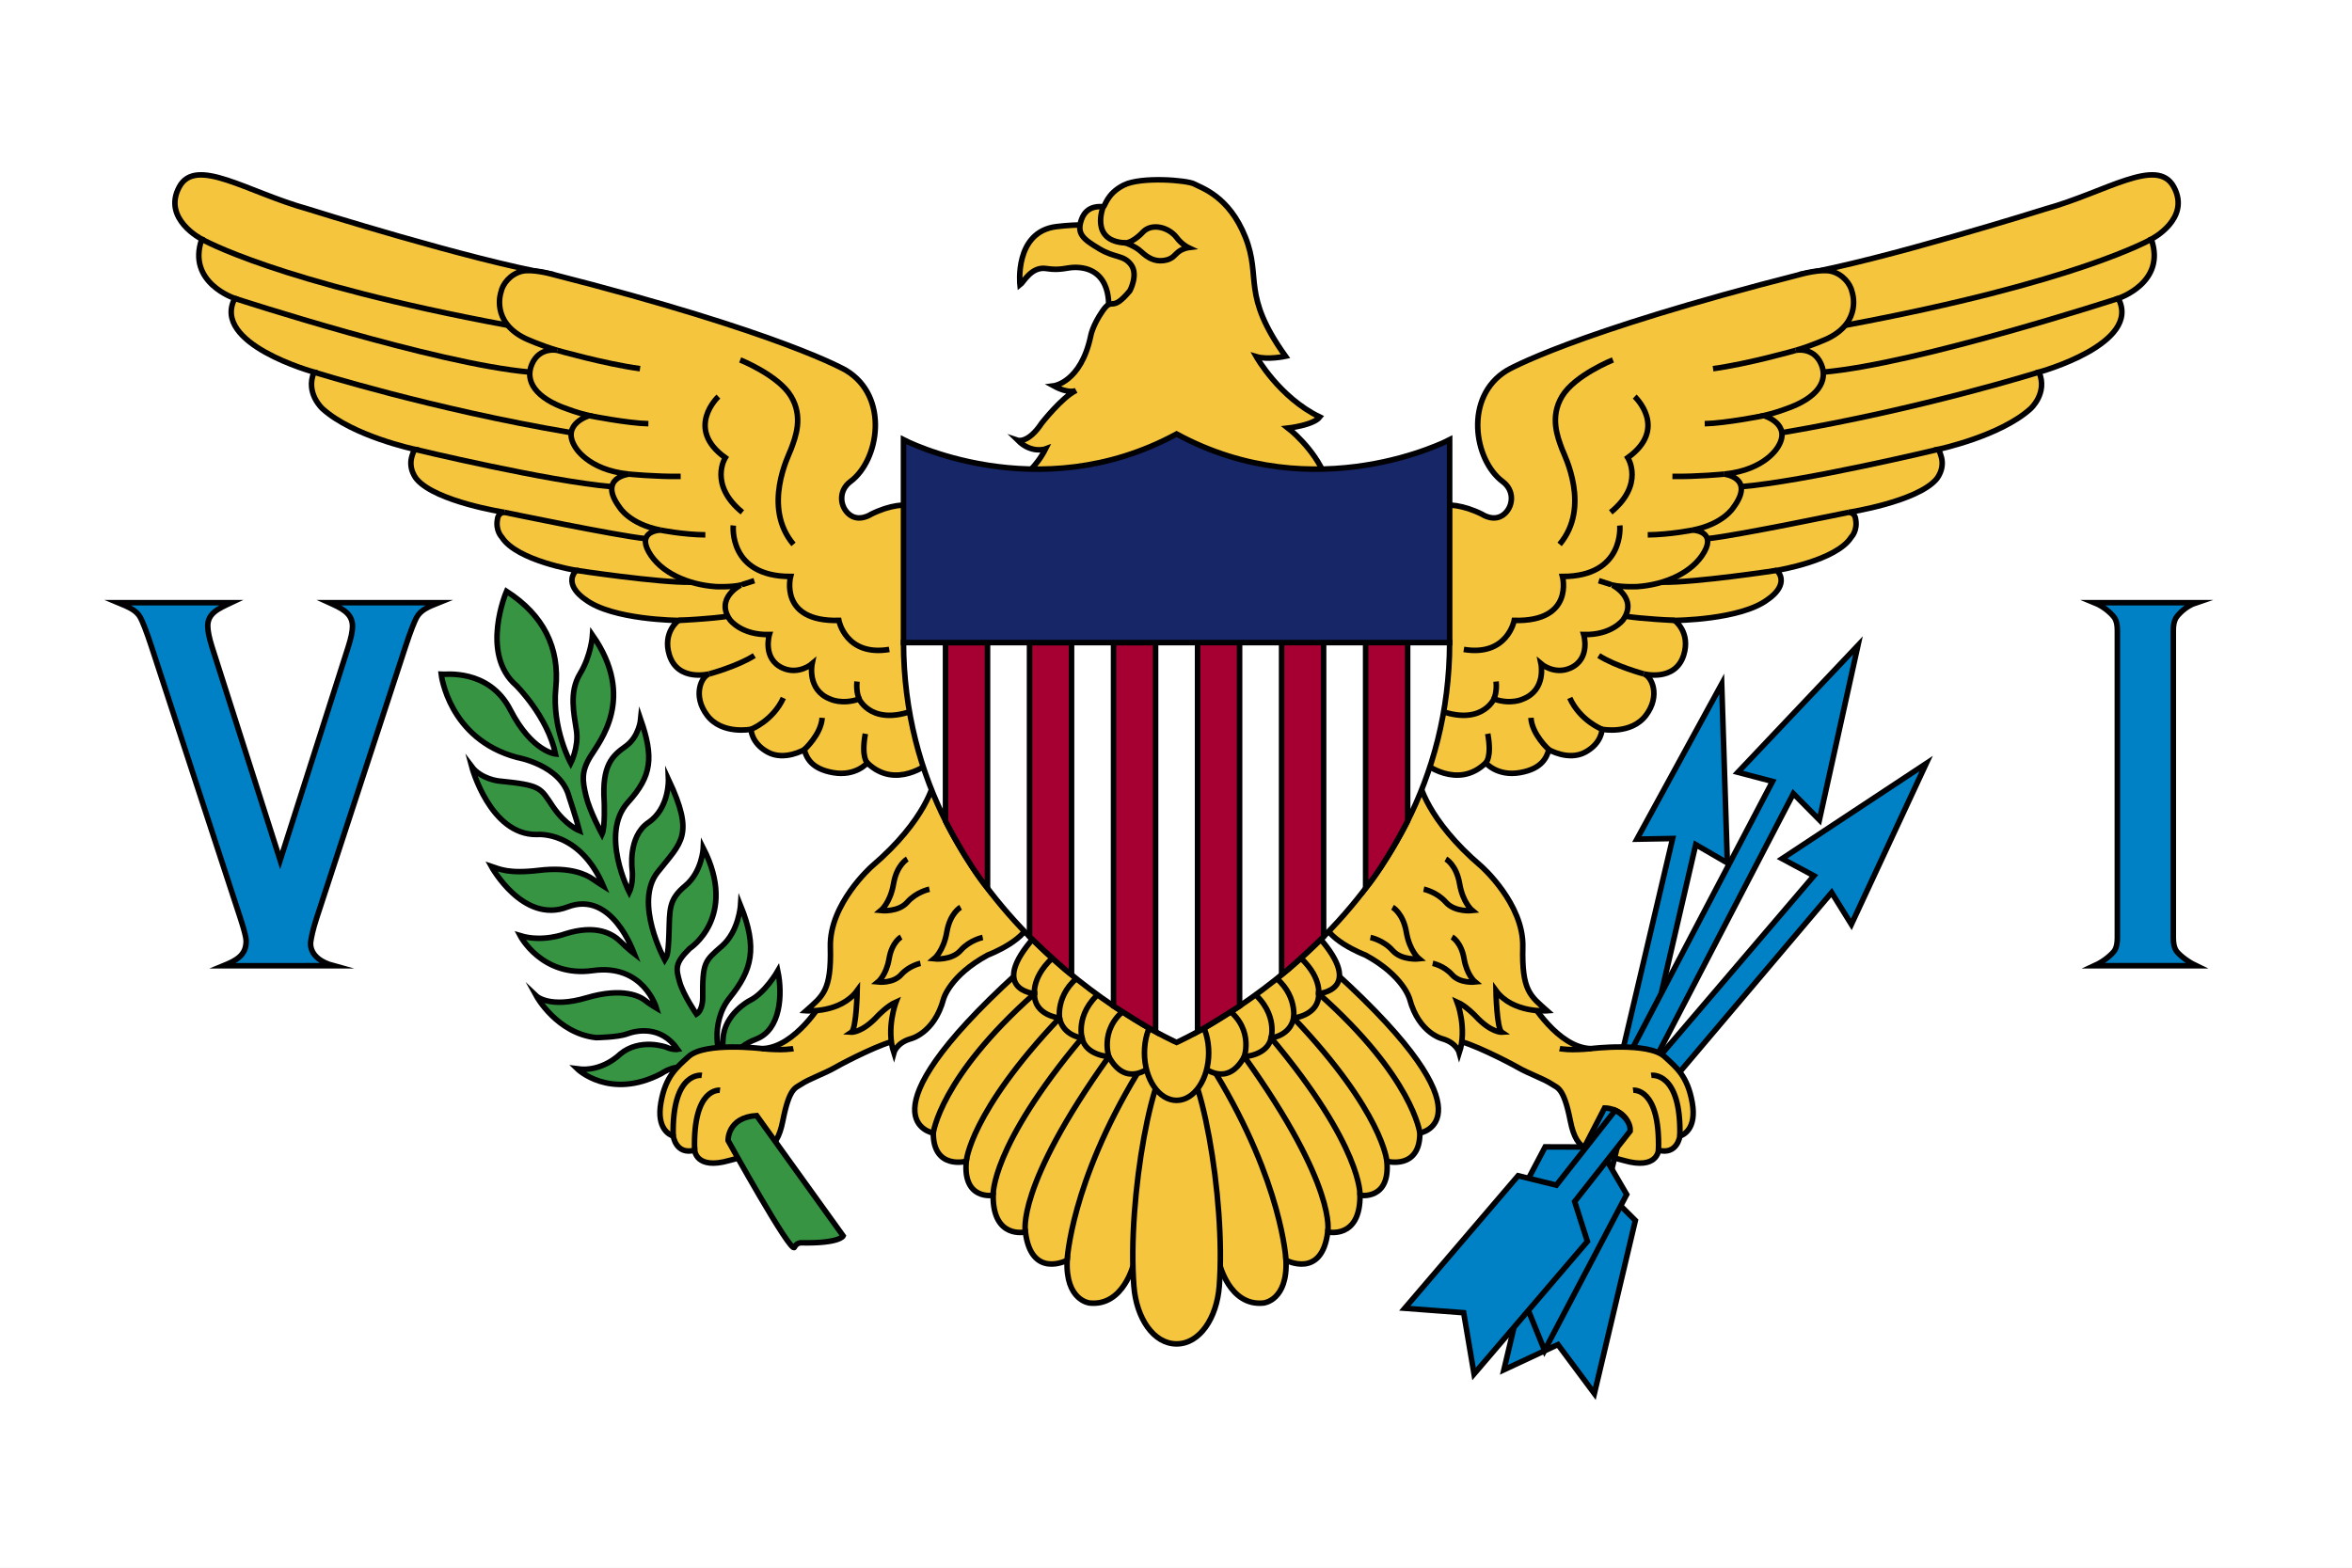
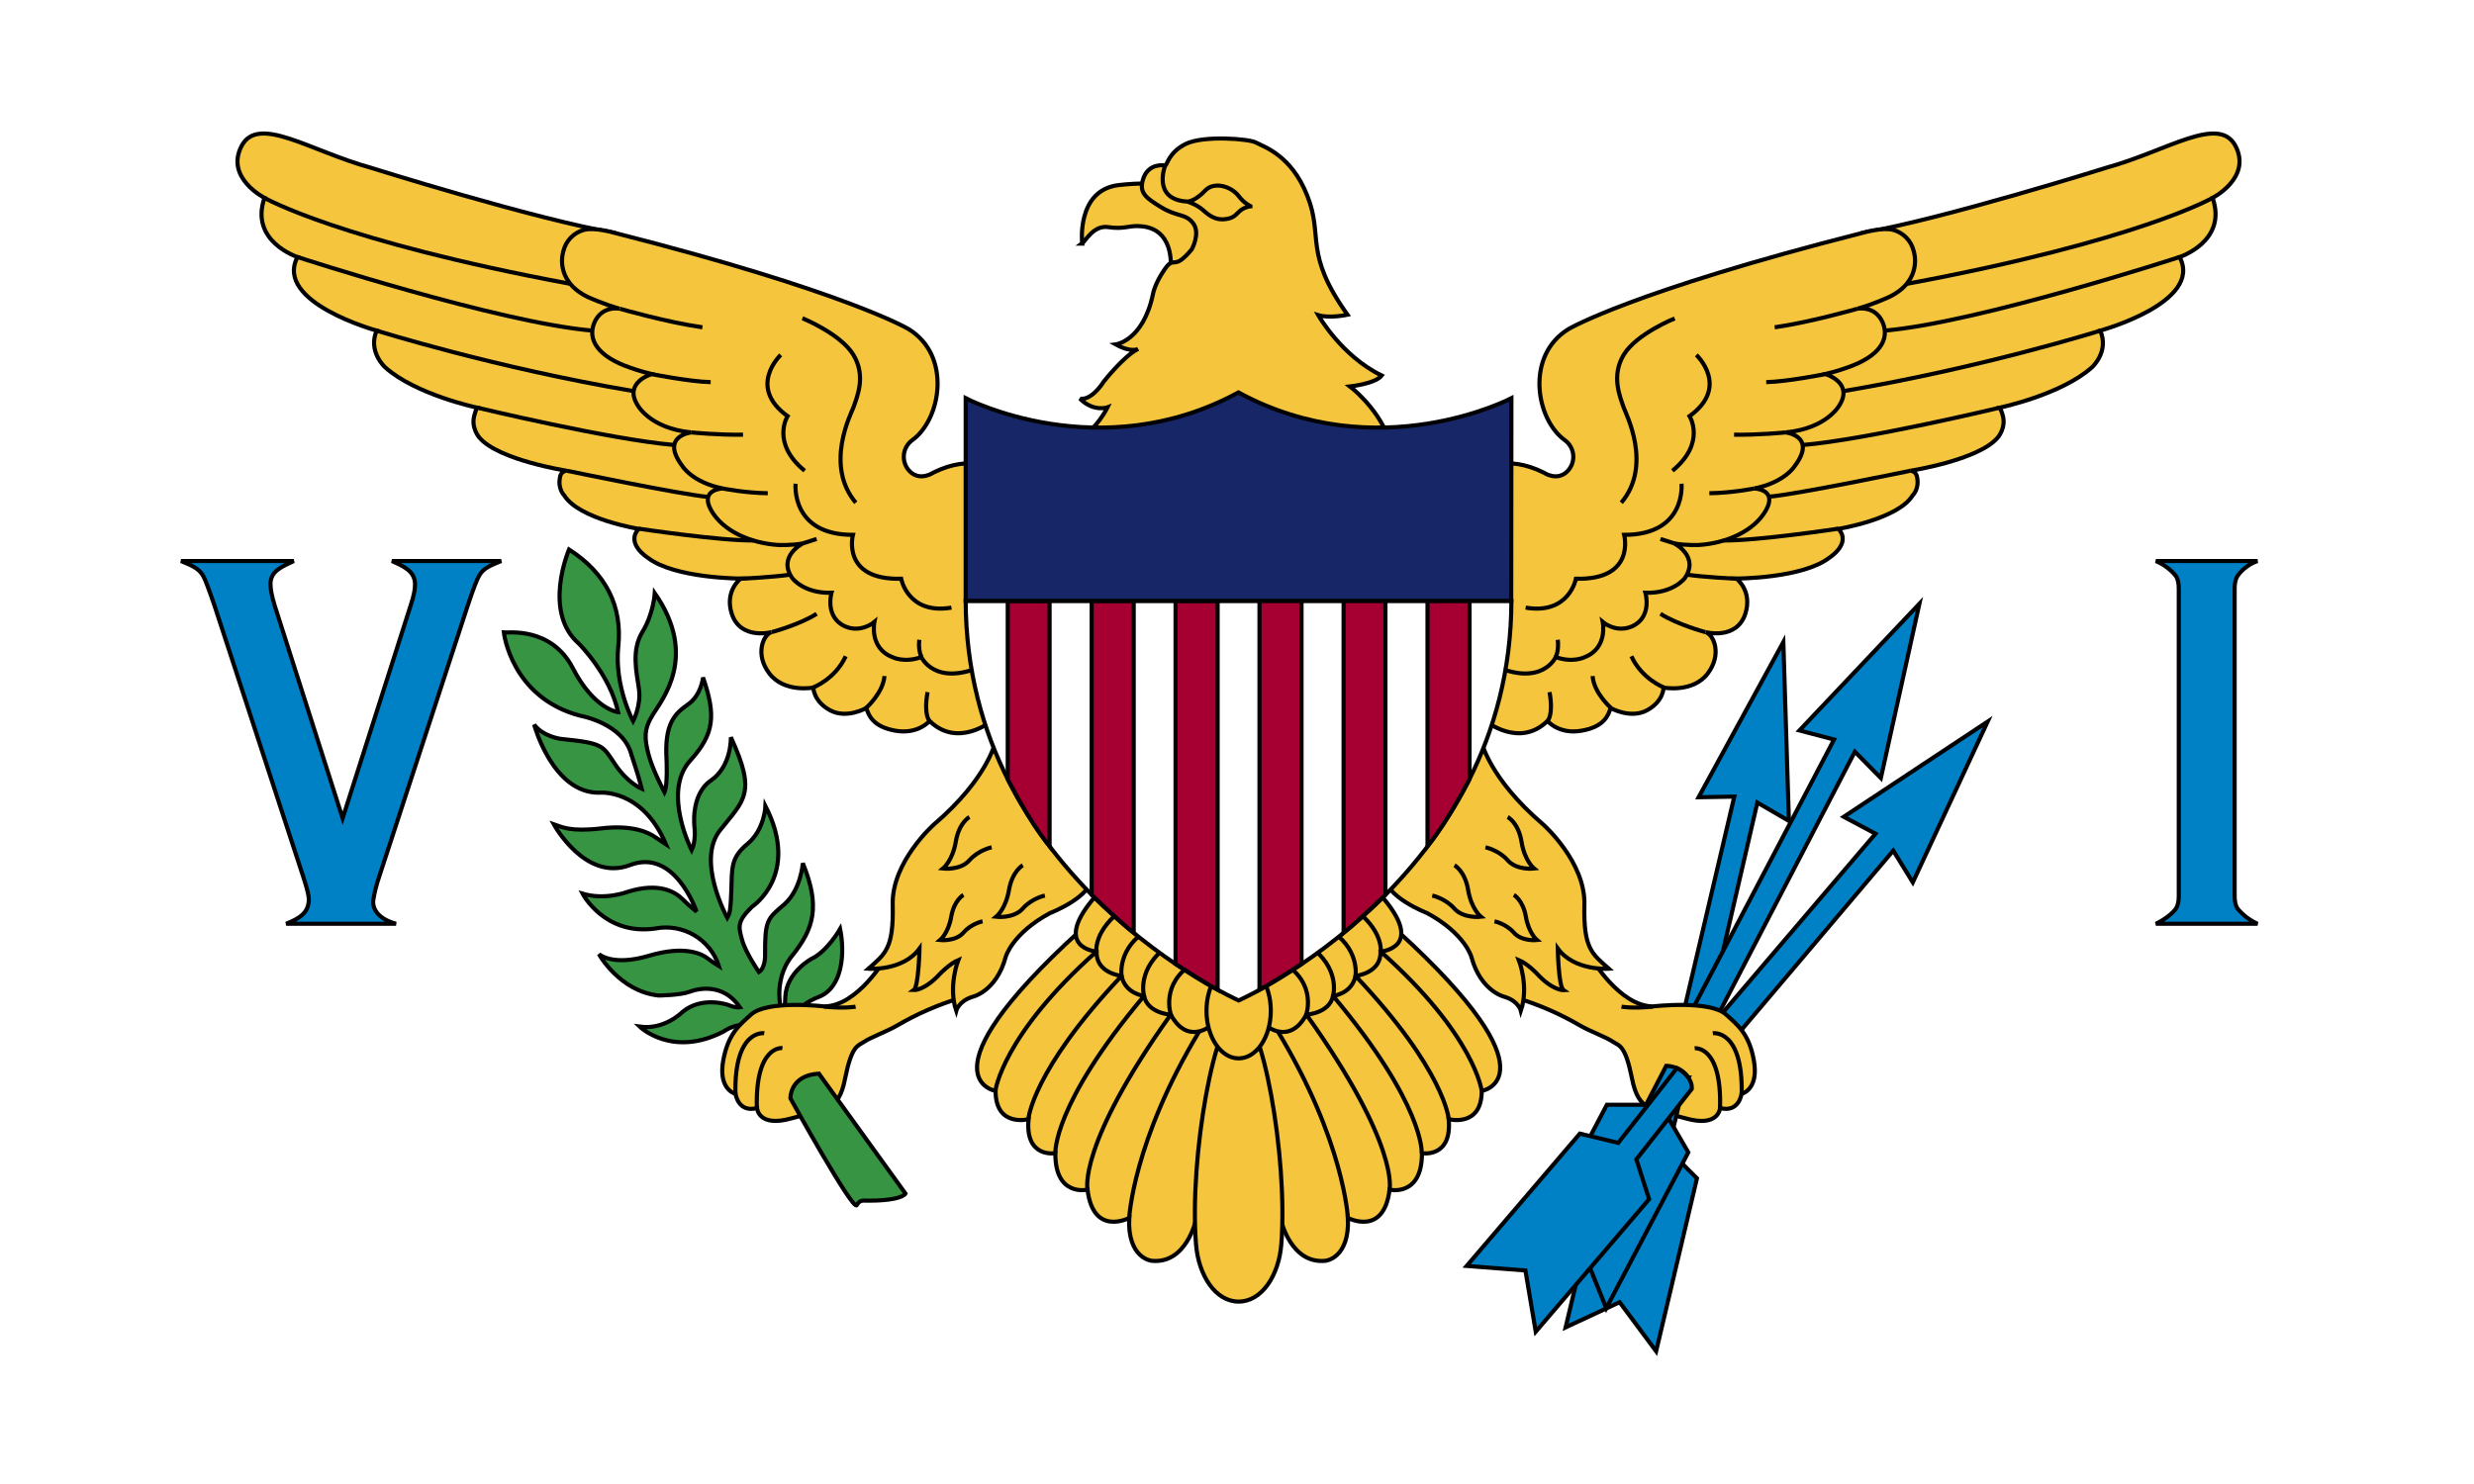
- <svg xmlns="http://www.w3.org/2000/svg" width="1275" height="850" viewBox="1488.189 992.126 1275 850">
-   <path fill="#FFF" d="M1488.189 992.126h1275v850h-1275z" />
-   <path fill="#369443" stroke="#010002" stroke-miterlimit="10" stroke-width="3" d="M1885.935 1567.623s-1.033-6.99 12.242-12.116c13.275-5.126 14.307-24.232 11.652-36.97 0 0-6.932 12.116-15.339 16.155 0 0-13.717 7.146-14.345 20.795 0 0-.109 4.99-1.142 8.873-.565 2.126-6.637-17.087 4.867-31.377 11.872-14.748 15.192-26.717 5.752-50.017 0 0-.885 14.135-10.177 22.213-9.292 8.077-10.474 8.699-10.325 27.96 0 0 .148 6.679-3.392 8.854 0 0-7.227-10.563-9.145-17.553-1.917-6.99-2.802-9.941 5.457-18.019 0 0 26.461-17.1 7.375-54.522 0 0-.59 12.893-9.735 20.504-9.145 7.611-8.407 12.737-8.85 25.941-.443 13.203-1.328 12.271-2.36 14.135 0 0-16.814-30.911-3.835-47.377s20.207-19.883 5.9-50.483c0 0 .635 15.689-10.818 23.456-11.453 7.767-8.798 25.941-8.798 25.941s.737 6.835-1.622 11.805c0 0-16.202-31.601-.737-48.62 13.127-14.446 14.012-24.543 6.932-45.047 0 0-.885 9.476-8.112 14.601-7.227 5.126-12.979 10.252-11.652 29.979 0 0 .59 13.825-1.18 17.708 0 0-6.785-12.582-8.702-20.815-1.917-8.233-2.655-13.048 2.36-21.281 5.015-8.233 24.927-31.844 1.18-65.861 0 0-.737 11.029-6.785 20.97-6.047 9.941-3.245 21.747-1.917 30.756s-3.097 17.708-3.097 17.708-10.325-18.951-8.112-40.697c2.212-21.747-6.637-39.61-26.697-52.503 0 0-14.602 33.863 5.31 51.105 0 0 16.962 16.776 21.239 37.125 0 0-12.832-1.243-24.484-23.921-11.652-22.679-35.841-19.106-37.464-19.261 0 0 3.983 35.105 41.151 45.047 0 0 23.747 4.039 28.172 21.436 0 0 3.982 11.961 5.605 18.329 0 0-7.522-2.951-14.455-13.203-6.932-10.252-6.047-11.495-29.499-13.825 0 0-9.44-1.088-14.455-7.767 0 0 9.882 37.125 35.251 36.814 0 0 23.157-2.485 36.136 27.96 0 0-2.507-1.553-5.9-3.884-3.392-2.33-11.947-6.679-28.909-4.66s-21.682-.777-25.959-2.175c0 0 17.109 31.377 41.299 22.057 24.189-9.32 35.872 24.665 36.136 25.319 0 0-3.245-2.486-7.522-6.68-4.277-4.194-13.157-9.366-29.942-4.039 0 0-12.094 4.66-24.337.932 0 0 11.8 22.834 39.381 18.951 27.581-3.884 34.514 20.349 34.514 20.349s-3.687-2.175-6.195-4.194c-2.507-2.019-11.8-7.301-31.711-1.398-19.912 5.903-27.139-.932-27.139-.932s11.062 20.193 32.301 22.523c0 0 11.8-.155 16.814-2.019 5.015-1.864 18.289-4.815 27.434 8.388 0 0-2.507.466-6.342-1.243 0 0-14.159-5.126-24.927 3.883 0 0-9.587 9.786-23.157 7.922 0 0 17.552 17.087 45.428 2.641 0 0 9.44-6.835 16.372-1.553 6.934 5.285 23.011-5.123 23.011-5.123z" />
-   <path fill="#F4C53D" stroke="#010002" stroke-miterlimit="10" stroke-width="3" d="M2041.1 1146.669s-3.238-28.908 19.863-31.688c24.091-2.9 35.989 2.175 35.989 2.175l10.816 21.229-3.737 14.291-14.946 6.835s2.557-21.954-17.568-22.411c-5.099-.116-8.096 1.906-16.161.626-8.111-1.288-12.449 7.625-14.256 8.943z" />
-   <path fill="#F4C53D" stroke="#010002" stroke-miterlimit="10" stroke-width="3" d="M2203.639 1218.226c-3.442 4.453-17.208 6.006-17.208 6.006s14.159 10.873 20.256 26.407c6.097 15.533-164.113.103-164.113.103s7.375-5.281 12.39-15.223c0 0-7.522 2.796-15.044-4.66 0 0 5.605 1.864 12.979-9.32 0 0 10.915-13.98 18.584-17.708 0 0-3.54 2.175-12.094-2.485 0 0 14.75-1.864 20.059-27.028 0 0 .885-5.592 6.49-13.669 5.605-8.078 4.425 1.553 14.75-10.874 0 0 4.72-8.802.59-14.187s-8.555-3.417-17.208-8.595c-8.653-5.178-12.488-8.078-9.538-16.051 2.95-7.974 10.62-6.731 11.701-6.731 1.082 0 1.672-6.938 11.112-11.702s34.514-2.693 38.25-.621c3.737 2.071 18.879 6.524 27.729 28.892 8.85 22.368-2.36 30.756 21.731 64.515 0 0-9.636 2.071-15.831.207 0 0 12.487 22.161 34.415 32.724z" />
-   <path fill="none" stroke="#010002" stroke-miterlimit="10" stroke-width="3" d="M2098.328 1123.835c-19.617-.932-12.094-19.624-12.094-19.624" />
-   <path fill="#F4C53D" stroke="#010002" stroke-miterlimit="10" stroke-width="3" d="M2132.399 1126.398s-3.466-1.631-6.398-5.514c-4.115-5.449-13.292-8.077-18.233-2.951 0 0-5.015 5.592-9.44 5.903 0 0 5.015 1.553 8.481 4.738 3.466 3.184 7.08 5.514 12.242 4.815 5.162-.699 5.974-3.417 8.407-5.048 2.434-1.633 4.941-1.943 4.941-1.943z" />
-   <path fill="#F4C53D" stroke="#010002" stroke-width="3" d="M2259.981 1405.765s18.29 14.912 33.629 0c0 0 6.195 7.456 18.584 5.281 12.39-2.175 14.455-8.699 15.635-12.427 0 0 10.718 6.253 19.764 1.314 9.047-4.939 9.047-12.394 9.047-12.394s15.733 3.101 23.796-7.562c8.063-10.663 3.147-21.226-1.18-22.469 0 0 17.01 4.456 21.633-10.148 3.933-12.427-4.917-18.847-4.917-18.847s35.841-.172 50.542-11.391c0 0 12.193-7.663 4.917-15.74 0 0 32.252-5.178 40.315-18.019 0 0 3.54-3.521 2.36-9.734 0 0-.197-3.521-3.737-3.728 0 0 36.78-5.681 47.395-17.812 0 0 5.113-5.592 2.557-13.048 0 0-.541-1.968-1.426-3.288 0 0 33.481-7.068 50-21.98 0 0 9.536-8.496 4.62-19.887 0 0 55.951-15.322 42.972-39.968 0 0 26.156-8.492 17.896-32.102 0 0 21.633-10.977 12.193-28.374-9.034-16.65-36.775 2.899-69.624 11.988 0 0-88.884 27.985-132.656 35.432l-124.372 185.167-72.568 27.96-7.375 51.776z" />
-   <path fill="#F4C53D" stroke="#010002" stroke-width="3" d="M2259.097 1269.382s11.657-8.751 32.449 1.553c0 0 7 4.82 12.507-.461 4.601-4.413 5.032-12.549-1.297-17.247-15.487-11.495-21.24-45.979 2.36-60.269 0 0 34.219-20.297 159.696-52.229 0 0 10.513-2.915 16.118-1.517 6.172 1.539 10.423 6.835 11.295 11.366 0 0 5.615 15.956-13.262 25.086 0 0-8.522 3.9-17.306 6.421 0 0 9.648-2.086 13.766 7.456 3.933 9.113-1.77 18.433-19.469 24.439 0 0-4.787 1.863-11.603 3.521 0 0 15.143 4.349 7.866 16.569 0 0-6.49 12.841-29.401 15.119 0 0 17.109 1.864 5.015 18.122 0 0-5.31 8.906-22.026 12.22 0 0 12.685.414 6.293 11.805-6.391 11.391-21.432 17.812-36.232 18.847 0 0-8.016.414-13.621-.829 0 0 14.061 7.042 5.801 18.847 0 0-6.096 8.388-21.337 7.974 0 0 3.956 13.183-7.227 18.174-8.702 3.883-15.929-2.33-15.929-2.33s2.95 14.135-9.735 19.106c0 0-6.342 3.262-15.782 0 0 0-7.227 16.155-32.891 4.815-25.666-11.338-6.048-106.558-6.048-106.558z" />
-   <path fill="none" stroke="#010002" stroke-width="3" d="M2654.383 1121.815s-40.315 23.342-165.869 46.684" />
-   <path fill="#F4C53D" stroke="#010002" stroke-width="3" d="M1934.384 1534.589s-14.946 25.682-33.039 26.096c0 0-31.122-3.788-39.922 4.349-6.136 5.675-12.39 10.356-14.946 24.854s4.916 17.605 6.686 18.226c0 0 1.377 10.356 11.603 7.663 0 0 .59 10.77 18.683 5.592s25.566-3.521 29.106-21.54c3.54-18.019 6.808-17.724 10.03-19.883 4.327-2.9 12.455-5.64 18.486-9.113 5.418-3.12 26.156-13.67 33.235-14.498 7.08-.828 5.506-24.646 5.506-24.646h-18.289l-8.85-13.048-18.289 15.948z" />
-   <path fill="none" stroke="#010002" stroke-width="3" d="M2636.487 1153.918s-109.115 35.594-159.93 39.968m116.958 0s-64.011 20.094-138.971 32.774m84.35 9.093s-72.322 17.372-106.849 20.255" />
-   <path fill="none" stroke="#010002" stroke-miterlimit="10" stroke-width="3" d="M2490.368 1269.9s-61.173 12.758-76.672 14.292" />
-   <path fill="#0081C6" stroke="#010002" stroke-miterlimit="10" stroke-width="3" d="m2421.511 1362.939 3.063 97.066-17.139-9.943-28.534 123.179-11.773-8.458 27.776-118.011-19.368.356z" />
-   <path fill="none" stroke="#010002" stroke-miterlimit="10" stroke-width="3" d="M2451.43 1301.381s-44.642 6.783-62.409 6.42m6.951 20.712s-18.05-.848-26.724-2.288m10.007 31.284s-15.34-4.142-24.386-9.941m1.771 39.972s-11.8-4.556-17.503-16.983m-11.308 28.063s-9.145-8.181-9.735-17.294" />
-   <path fill="#0081C6" stroke="#010002" stroke-miterlimit="10" stroke-width="3" d="m2532.37 1406.102-40.565 87.218-10.701-17.253-85.643 101.197-9.273-10.381 85.318-99.916-17.259-9.262z" />
-   <path fill="none" stroke="#010002" stroke-miterlimit="10" stroke-width="3" d="M2293.61 1405.765s3.424-2.953 1.082-15.792" />
-   <path fill="#0081C6" stroke="#010002" stroke-miterlimit="10" stroke-width="3" d="m2495.369 1342.078-20.896 94.594-14.112-14.276-76.651 147.389-11.812-6.895 77.167-147.088-18.795-4.935z" />
-   <path fill="none" stroke="#010002" stroke-miterlimit="10" stroke-width="3" d="M2298.035 1371.126s1.77-3.676 1.18-9.475" />
-   <path fill="#F4C53D" stroke="#010002" stroke-width="3" d="M1991.986 1405.766s-18.289 14.912-33.629 0c0 0-6.195 7.456-18.584 5.281s-14.455-8.699-15.635-12.427c0 0-10.718 6.253-19.764 1.314-9.047-4.939-9.047-12.395-9.047-12.395s-15.733 3.101-23.796-7.562c-8.063-10.663-3.147-21.226 1.18-22.469 0 0-17.01 4.456-21.633-10.148-3.933-12.427 4.917-18.847 4.917-18.847s-35.841-.172-50.542-11.391c0 0-12.193-7.663-4.916-15.74 0 0-32.252-5.178-40.315-18.019 0 0-3.54-3.521-2.36-9.734 0 0 .197-3.521 3.736-3.728 0 0-36.78-5.681-47.395-17.812 0 0-5.113-5.592-2.557-13.048 0 0 .541-1.968 1.426-3.288 0 0-33.481-7.068-50.001-21.98 0 0-9.536-8.496-4.62-19.887 0 0-55.952-15.322-42.972-39.968 0 0-26.156-8.492-17.896-32.102 0 0-21.633-10.977-12.193-28.374 9.034-16.65 36.776 2.899 69.624 11.988 0 0 88.884 27.985 132.656 35.432l124.372 185.167 72.568 27.96 7.376 51.777z" />
-   <path fill="none" stroke="#010002" stroke-miterlimit="10" stroke-width="3" d="M2362.54 1187.263s-20.649 8.285-27.532 19.676c-6.883 11.391-2.35 22.462 0 28.814 1.181 3.192 15.733 31.248-1.377 51.545" />
-   <path fill="#F4C53D" stroke="#010002" stroke-width="3" d="M1992.871 1269.383s-11.657-8.751-32.449 1.553c0 0-7 4.82-12.506-.461-4.601-4.413-5.033-12.549 1.297-17.247 15.487-11.495 21.239-45.979-2.36-60.269 0 0-34.219-20.297-159.696-52.229 0 0-10.513-2.915-16.118-1.517-6.172 1.539-10.423 6.835-11.295 11.366 0 0-5.615 15.956 13.262 25.086 0 0 8.522 3.9 17.306 6.421 0 0-9.648-2.086-13.766 7.456-3.933 9.113 1.77 18.433 19.469 24.439 0 0 4.787 1.863 11.603 3.521 0 0-15.143 4.349-7.866 16.569 0 0 6.49 12.841 29.401 15.119 0 0-17.109 1.864-5.015 18.122 0 0 5.31 8.906 22.026 12.22 0 0-12.685.414-6.293 11.805 6.391 11.391 21.432 17.812 36.233 18.847 0 0 8.016.414 13.621-.828 0 0-14.061 7.042-5.801 18.847 0 0 6.096 8.388 21.338 7.974 0 0-3.956 13.184 7.227 18.174 8.702 3.883 15.929-2.33 15.929-2.33s-2.95 14.135 9.735 19.106c0 0 6.342 3.262 15.782 0 0 0 7.227 16.155 32.891 4.815 25.662-11.34 6.045-106.559 6.045-106.559z" />
-   <path fill="none" stroke="#010002" stroke-miterlimit="10" stroke-width="3" d="M2362.245 1309.355s-.098-.104-7.375-2.382m50.935-27.442s-12.308 2.478-24.386 2.589m41.397-32.931s-14.455 1.45-28.024 1.243m49.558-32.931s-20.846 4.142-32.056 4.349m49.362-39.765s-25.709 7.338-44.839 9.941m-42.478 15.119s18.486 17.19-3.737 33.138c0 0 9.243 14.498-9.243 29.617" />
-   <path fill="#F4C53D" stroke="#010002" stroke-width="3" d="M1994.394 1416.2s-3.766 20.218-33.627 45.666c0 0-23.04 20.324-22.45 43.727.601 23.832-4.13 26.51-13.176 34.588 0 0 18.683 1.45 27.729-10.977 0 0-.393 20.711-3.147 22.575 0 0 5.859.374 14.356-8.906 0 0 5.113-5.385 9.833-7.456 0 0-5.506 14.291-1.18 27.546 0 0 1.377-5.178 8.653-7.456 0 0 13.176-2.693 18.29-21.747 0 0 3.343-12.634 23.992-23.818 0 0 23.402-8.827 22.813-20.361s-52.086-73.381-52.086-73.381z" />
-   <path fill="none" stroke="#010002" stroke-miterlimit="10" stroke-width="3" d="M2366.276 1277.046s2.753 27.646-31.072 27.648c0 0 6.49 24.647-26.156 23.819 0 0-3.737 19.675-27.336 15.74" />
-   <path fill="#F4C53D" stroke="#010002" stroke-width="3" d="M2317.618 1534.589s14.946 25.682 33.039 26.096c0 0 31.122-3.788 39.922 4.349 6.136 5.675 12.39 10.356 14.946 24.854 2.557 14.498-4.917 17.604-6.687 18.226 0 0-1.377 10.356-11.603 7.663 0 0-.59 10.77-18.683 5.592s-25.566-3.521-29.106-21.54c-3.54-18.019-6.808-17.724-10.03-19.883-4.327-2.9-12.455-5.64-18.486-9.113-5.418-3.12-26.156-13.669-33.235-14.498-7.08-.828-5.507-24.646-5.507-24.646h18.289l8.85-13.048 18.291 15.948z" />
-   <path fill="#F4C53D" stroke="#010002" stroke-width="3" d="M2257.608 1416.2s3.766 20.218 33.627 45.666c0 0 23.04 20.324 22.45 43.727-.601 23.832 4.13 26.51 13.176 34.588 0 0-18.683 1.45-27.729-10.977 0 0 .393 20.711 3.147 22.575 0 0-5.86.374-14.356-8.906 0 0-5.113-5.385-9.833-7.456 0 0 5.506 14.291 1.18 27.546 0 0-1.377-5.178-8.653-7.456 0 0-13.176-2.692-18.29-21.747 0 0-3.343-12.634-23.992-23.818 0 0-23.403-8.827-22.813-20.361.59-11.534 52.086-73.381 52.086-73.381z" />
-   <path fill="none" stroke="#010002" stroke-width="3" d="M2333.695 1560.685s5.352 1.191 16.962 0" />
-   <path fill="none" stroke="#010002" stroke-miterlimit="10" stroke-width="3" d="M2383.303 1575.183s16.323-2.485 15.536 32.931m-25.369-24.854s14.75-1.864 13.766 32.517" />
-   <path fill="none" stroke="#010002" stroke-width="3" d="M2231.088 1500.416s7.08 1.45 11.997 7.042c4.916 5.592 14.356 4.556 14.356 4.556s-5.113-4.142-6.883-14.498-7.473-13.462-7.473-13.462m16.889-9.807s7.08 1.45 11.996 7.042 14.356 4.556 14.356 4.556-5.113-4.142-6.883-14.498-7.473-13.462-7.473-13.462m-7.128 56.562s6.182 1.266 10.474 6.149c4.293 4.882 12.535 3.978 12.535 3.978s-4.465-3.617-6.01-12.658c-1.545-9.042-6.525-11.754-6.525-11.754" />
-   <path fill="#F4C53D" stroke="#010002" stroke-miterlimit="10" stroke-width="3" d="M2149.136 1676.875s5.361 23.657 23.993 21.747c0 0 13.176-1.243 12.193-23.197 0 0 19.469 10.356 22.616-15.326 0 0 17.699 4.142 17.503-19.883 0 0 16.52 2.9 14.553-18.433 0 0 17.896 4.763 17.896-15.326 0 0 41.888-6.947-45.428-86.573l-77.877 46.393 14.551 110.598z" />
-   <path fill="#F4C53D" stroke="#010002" stroke-width="3" d="M2140.483 1570.709s12.979 11.516 22.222-5.675c0 0 12.586-.621 14.553-10.148 0 0 10.227-1.036 12.193-10.77 0 0 13.963-1.45 13.57-13.255 0 0 25.385-1.96.008-30.7-25.377-28.741-68.446 47.684-68.446 47.684l5.9 22.864z" />
-   <path fill="none" stroke="#010002" stroke-miterlimit="10" stroke-width="3" d="M2185.322 1675.425s-1.967-41.63-38.047-101.278m60.663 85.952s5.605-24.025-45.232-95.064c0 0 5.9-16.983-12.193-27.857m74.927 103.038s1.573-25.993-48.181-85.33c0 0 4.395-15.326-13.634-27.546m76.368 94.443s-1.868-26.303-50.542-77.667c0 0 2.435-15.74-15.007-25.475m83.445 87.816s-3.54-30.031-54.868-75.596c0 0 1.77-11.805-15.34-23.818" />
-   <path fill="#F4C53D" stroke="#010002" stroke-miterlimit="10" stroke-width="3" d="M2102.865 1676.875s-5.361 23.657-23.992 21.747c0 0-13.176-1.243-12.193-23.197 0 0-19.469 10.356-22.616-15.326 0 0-17.699 4.142-17.503-19.883 0 0-16.52 2.9-14.553-18.433 0 0-17.896 4.764-17.896-15.326 0 0-41.888-6.947 45.428-86.573l77.877 46.393-14.552 110.598z" />
-   <path fill="#F4C53D" stroke="#010002" stroke-width="3" d="M2111.519 1570.709s-12.979 11.516-22.223-5.674c0 0-12.586-.621-14.552-10.148 0 0-10.227-1.036-12.193-10.77 0 0-13.963-1.45-13.57-13.255 0 0-25.385-1.96-.008-30.7 25.377-28.741 68.446 47.683 68.446 47.683l-5.9 22.864z" />
-   <path fill="none" stroke="#010002" stroke-miterlimit="10" stroke-width="3" d="M2066.68 1675.425s1.966-41.63 38.047-101.278m-60.663 85.952s-5.605-24.025 45.232-95.064c0 0-5.9-16.983 12.193-27.856" />
-   <path fill="#F4C53D" stroke="#010002" stroke-width="3" d="M2126.001 1563.585c12.582 0 26.839 78.599 23.139 125.953-1.344 17.198-10.557 31.245-23.139 31.245s-21.795-14.047-23.139-31.245c-3.7-47.354 10.557-125.953 23.139-125.953" />
-   <path fill="none" stroke="#010002" stroke-miterlimit="10" stroke-width="3" d="M2026.561 1640.216s-1.573-25.993 48.182-85.33c0 0-4.395-15.326 13.634-27.546m-76.369 94.443s1.868-26.303 50.542-77.667c0 0-2.435-15.74 15.007-25.475" />
-   <ellipse cx="2126.001" cy="1562.963" fill="#F4C53D" stroke="#010002" stroke-width="3" rx="17.41" ry="25.785" />
-   <path fill="none" stroke="#010002" stroke-miterlimit="10" stroke-width="3" d="M1994.112 1606.457s3.54-30.031 54.868-75.596c0 0-1.77-11.805 15.34-23.818" />
-   <path fill="#FFF" stroke="#010002" stroke-width="3" d="M2126.001 1557.331s147.66-65.433 148.029-216.805h-296.058c.369 151.372 148.029 216.805 148.029 216.805z" />
-   <path fill="none" stroke="#010002" stroke-miterlimit="10" stroke-width="3" d="M2046.293 1340.525h22.774m-68.321 0h22.774m68.321 0h22.773" />
-   <path fill="#A60032" stroke="#010002" stroke-width="3" d="M2000.746 1340.525v96.719s11.31 22.432 22.774 36.5v-133.219h-22.774zm45.547 0v159.435s14.242 13.965 22.774 20.697v-180.132h-22.774zm45.548 0v197.076s16.248 10.494 22.774 13.937v-211.013h-22.774z" />
-   <path fill="none" stroke="#010002" stroke-width="3" d="M2000.746 1340.525h22.774m22.773 0h22.774m22.774 0h22.773" />
-   <path fill="#A60032" stroke="#010002" stroke-width="3" d="M2251.256 1340.525v96.719s-11.31 22.432-22.773 36.5v-133.219h22.773zm-45.548 0v159.435s-14.242 13.965-22.774 20.697v-180.132h22.774zm-45.547 0v197.076s-16.248 10.494-22.774 13.937v-211.013h22.774z" />
-   <path fill="#0081C6" stroke="#010002" stroke-miterlimit="10" stroke-width="3" d="m2364.725 1614.728-5.742 23.475 15.719 15.659-22.216 93.839-19.76-26.542-29.279 13.665 22.216-93.839 20.597-5.743 5.348-23.433s6.23-2.44 13.117 2.919z" />
-   <path fill="#0081C6" stroke="#010002" stroke-miterlimit="10" stroke-width="3" d="m2369.988 1599.248-11.315 21.11 11.335 19.41-44.521 84.586-12.564-31.023-31.64 5.219 44.521-84.586 21.306.067 10.924-21.177c.001 0 7.948-.017 11.954 6.394z" />
-   <path fill="#0081C6" stroke="#010002" stroke-miterlimit="10" stroke-width="3" d="m2371.898 1605.387-30.096 38.235 6.898 21.598-61.447 71.871-5.615-33.205-31.943-2.411 61.447-71.871 20.746 5.113 31.924-40.59c-.001.001 8.561 4.253 8.086 11.26z" />
-   <path fill="none" stroke="#010002" stroke-width="3" d="M1597.585 1121.816s40.315 23.342 165.869 46.684m-147.973-14.582s109.115 35.594 159.93 39.968m-116.958 0s64.011 20.094 138.971 32.774m-84.351 9.093s72.322 17.371 106.849 20.255" />
-   <path fill="none" stroke="#010002" stroke-miterlimit="10" stroke-width="3" d="M1761.599 1269.901s61.173 12.758 76.672 14.292m-37.733 17.189s44.642 6.783 62.409 6.42m-6.951 20.711s18.05-.848 26.724-2.288m-10.008 31.284s15.34-4.142 24.386-9.941m-1.77 39.972s11.8-4.556 17.503-16.983m11.308 28.064s9.145-8.181 9.735-17.294m24.484 24.439s-3.424-2.953-1.082-15.792m-3.343-18.848s-1.77-3.676-1.18-9.475m-63.325-174.388s20.649 8.284 27.532 19.675c6.883 11.391 2.35 22.462 0 28.814-1.181 3.192-15.733 31.248 1.377 51.545m-28.614 22.058s.098-.104 7.375-2.382m-50.935-27.442s12.308 2.478 24.386 2.589m-41.397-32.931s14.455 1.45 28.024 1.243" />
-   <path fill="#369443" stroke="#010002" stroke-miterlimit="10" stroke-width="3" d="M1882.877 1610.513s-.442-12.581 15.486-13.513l46.901 65.237s-1.77 4.194-23.008 3.728c0 0-2.249-.015-3.429 2.47-1.812 3.815-35.95-57.922-35.95-57.922z" />
-   <path fill="none" stroke="#010002" stroke-miterlimit="10" stroke-width="3" d="M1807.618 1217.501s20.846 4.142 32.056 4.349m-49.362-39.765s25.709 7.338 44.839 9.941m42.478 15.12s-18.486 17.19 3.736 33.138c0 0-9.243 14.498 9.243 29.617m-4.916 7.146s-2.753 27.646 31.072 27.648c0 0-6.49 24.647 26.156 23.819 0 0 3.736 19.676 27.336 15.74" />
-   <path fill="none" stroke="#010002" stroke-width="3" d="M1918.258 1560.685s-5.352 1.191-16.962 0" />
-   <path fill="none" stroke="#010002" stroke-miterlimit="10" stroke-width="3" d="M1868.651 1575.183s-16.323-2.485-15.536 32.931m25.369-24.854s-14.75-1.864-13.766 32.516" />
-   <path fill="none" stroke="#010002" stroke-width="3" d="M2020.914 1500.415s-7.08 1.45-11.996 7.042-14.356 4.556-14.356 4.556 5.113-4.142 6.883-14.498 7.473-13.462 7.473-13.462m-16.89-9.806s-7.08 1.45-11.996 7.042-14.356 4.556-14.356 4.556 5.113-4.142 6.883-14.498 7.473-13.462 7.473-13.462m7.128 56.561s-6.182 1.266-10.474 6.148c-4.293 4.883-12.535 3.978-12.535 3.978s4.465-3.617 6.01-12.659c1.545-9.042 6.525-11.754 6.525-11.754" />
-   <path fill="#162667" stroke="#010002" stroke-miterlimit="10" stroke-width="3" d="M2274.03 1230.549s-72.456 37.901-148.029-3.107c-75.573 41.008-148.029 3.107-148.029 3.107v109.976h296.058v-109.976z" />
-   <path fill="#0081C6" stroke="#010002" stroke-miterlimit="10" stroke-width="3" d="M1609.306 1515.748c7.175-2.929 12.342-5.756 12.32-13.412-.005-1.825-1.019-5.863-3.055-12.114l-48.177-147.24c-2.853-8.747-5.01-13.947-6.01-15.863-2.166-4.147-6.417-5.835-12.143-8.22h61.232c-6.652 3.143-12.716 5.639-12.659 12.691.022 2.693.779 6.49 2.341 11.393l36.907 115.541 36.871-115.541c1.562-4.903 2.369-8.7 2.343-11.393-.071-7.248-6.386-9.86-12.591-12.691h59.343c-5.426 2.174-9.848 3.878-12.12 8.22-1.002 1.916-3.157 7.116-6.009 15.863l-48.177 147.24c-2.038 6.25-2.775 10.357-3.056 12.258 0 0-2.217 9.312 12.32 13.267l-59.68.001zm1026.68-15.143v-166.709c0-2.884-.476-5.095-1.425-6.634-.951-1.537-5.09-5.969-10.995-8.364h55.175c-5.906 1.955-10.046 6.706-10.995 8.292-.951 1.586-1.425 3.821-1.425 6.706v166.709c0 2.981.491 5.264 1.476 6.85.983 1.586 5.039 5.458 10.944 8.292h-55.175c5.906-2.687 10.044-6.825 10.995-8.364.949-1.536 1.425-3.797 1.425-6.778z" />
+ <svg xmlns="http://www.w3.org/2000/svg" width="1200" height="720">
+   <path fill="#fff" d="M0 0h1200v720H0z" />
+   <path fill="#369443" stroke="#010002" stroke-width="2" d="M386.1 494.6s-1-6.3 11-10.9c11.8-4.6 12.7-21.6 10.4-33 0 0-6.2 10.8-13.7 14.4 0 0-12.3 6.4-12.9 18.6 0 0 0 4.5-1 8-.5 1.8-6-15.4 4.4-28.1 10.6-13.2 13.6-24 5.1-44.8 0 0-.8 12.7-9 20-8.4 7.1-9.4 7.7-9.3 25 0 0 .1 5.9-3 7.8 0 0-6.5-9.4-8.2-15.7s-2.5-8.8 4.9-16c0 0 23.6-15.4 6.5-48.8 0 0-.5 11.5-8.7 18.3s-7.5 11.4-7.9 23.2-1.2 11-2 12.6c0 0-15.1-27.6-3.5-42.3s18-17.8 5.3-45.2c0 0 .5 14-9.7 21s-7.9 23.2-7.9 23.2.7 6.1-1.4 10.6c0 0-14.5-28.3-.7-43.5 11.8-13 12.5-22 6.2-40.3 0 0-.8 8.5-7.2 13s-11.6 9.2-10.5 26.9c0 0 .6 12.3-1 15.8 0 0-6-11.3-7.8-18.6s-2.4-11.7 2.1-19 22.3-28.5 1-59c0 0-.6 10-6 18.8s-2.9 19.4-1.7 27.5-2.8 15.8-2.8 15.8-9.2-16.9-7.2-36.3c2-19.5-6-35.5-23.9-47 0 0-13 30.3 4.8 45.7 0 0 15.1 15 19 33.2 0 0-11.5-1.1-22-21.4s-32-17-33.4-17.2c0 0 3.5 31.4 36.8 40.3 0 0 21.2 3.6 25.1 19.1 0 0 3.6 10.7 5 16.4 0 0-6.7-2.6-12.9-11.8s-5.4-10.3-26.3-12.4c0 0-8.5-1-13-6.9 0 0 8.9 33.2 31.5 33 0 0 20.8-2.3 32.4 25l-5.3-3.5c-3-2.1-10.7-6-25.9-4.2s-19.4-.7-23.2-2c0 0 15.3 28.1 37 19.8s32 22 32.3 22.6c0 0-3-2.2-6.8-6s-11.7-8.3-26.7-3.6c0 0-10.8 4.2-21.8.9 0 0 10.6 20.4 35.2 16.9a27 27 0 0 1 30.9 18.2s-3.3-2-5.6-3.8-10.5-6.5-28.3-1.2-24.3-.8-24.3-.8 9.9 18 28.9 20.1c0 0 10.5-.1 15-1.8s16.4-4.3 24.5 7.5c0 0-2.2.4-5.6-1.1 0 0-12.7-4.6-22.3 3.4 0 0-8.6 8.8-20.7 7.1 0 0 15.7 15.3 40.6 2.4 0 0 8.4-6.1 14.6-1.4s20.6-4.6 20.6-4.6Z" />
+   <path fill="#f4c53d" stroke="#010002" stroke-width="2" d="M524.9 118.2s-3-25.9 17.7-28.4c21.5-2.5 32.2 2 32.2 2l9.7 19-3.4 12.7-13.3 6.2s2.2-19.7-15.8-20c-4.5-.2-7.2 1.6-14.4.5s-11.1 6.8-12.8 8Z" />
+   <path fill="#f4c53d" stroke="#010002" stroke-width="2" d="M670.2 182.2c-3.1 4-15.4 5.3-15.4 5.3s12.7 9.7 18.1 23.6-146.7.1-146.7.1 6.5-4.7 11-13.6c0 0-6.7 2.5-13.4-4.2 0 0 5 1.7 11.6-8.3 0 0 9.8-12.5 16.6-15.8 0 0-3.2 2-10.8-2.2 0 0 13.2-1.7 18-24.2 0 0 .7-5 5.7-12.2 5-7.3 4 1.4 13.2-9.8 0 0 4.3-7.8.6-12.6s-7.7-3-15.4-7.7-11.2-7.2-8.6-14.4c2.7-7 9.5-6 10.5-6s1.5-6.2 10-10.4 30.8-2.5 34.1-.6 17 5.8 24.8 25.8c8 20-2 27.5 19.5 57.7 0 0-8.7 1.9-14.2.2 0 0 11.2 19.8 30.8 29.3Z" />
+   <path fill="none" stroke="#010002" stroke-width="2" d="M576 97.8c-17.5-.9-10.8-17.6-10.8-17.6" />
+   <path fill="#f4c53d" stroke="#010002" stroke-width="2" d="M606.5 100s-3.1-1.4-5.7-4.9c-3.7-4.8-12-7.2-16.3-2.6 0 0-4.5 5-8.5 5.3 0 0 4.5 1.4 7.6 4.2s6.3 5 11 4.3c4.6-.6 5.3-3 7.5-4.5s4.4-1.7 4.4-1.7Zm114.1 249.8s16.3 13.4 30 0c0 0 5.6 6.7 16.6 4.7 11.1-1.9 13-7.7 14-11 0 0 9.6 5.5 17.7 1.1s8-11 8-11 14.2 2.7 21.4-6.8 2.8-19-1-20.1c0 0 15.1 4 19.3-9 3.5-11.2-4.4-17-4.4-17s32 0 45.1-10.1c0 0 11-6.9 4.4-14 0 0 28.9-4.7 36-16.2 0 0 3.3-3.1 2.2-8.7 0 0-.2-3.1-3.3-3.3 0 0 32.9-5.1 42.3-16 0 0 4.6-5 2.3-11.6 0 0-.5-1.8-1.3-3 0 0 30-6.3 44.8-19.6 0 0 8.5-7.6 4-17.8 0 0 50.1-13.7 38.5-35.7 0 0 23.4-7.6 16-28.7 0 0 19.3-9.8 11-25.4-8.2-14.9-33 2.6-62.3 10.7 0 0-79.5 25-118.6 31.7L792 278.6l-65 25-6.5 46.2Z" />
+   <path fill="#f4c53d" stroke="#010002" stroke-width="2" d="M719.8 227.9s10.4-7.8 29 1.4c0 0 6.2 4.3 11.2-.4a10 10 0 0 0-1.2-15.5c-13.9-10.2-19-41 2.1-53.8 0 0 30.6-18.2 142.8-46.7 0 0 9.4-2.7 14.4-1.4a14 14 0 0 1 10.1 10.2s5 14.2-11.9 22.4c0 0-7.6 3.5-15.4 5.7 0 0 8.6-1.8 12.3 6.7 3.5 8.2-1.6 16.5-17.4 21.9 0 0-4.3 1.6-10.4 3.1 0 0 13.5 3.9 7 14.8 0 0-5.8 11.5-26.3 13.5 0 0 15.3 1.7 4.5 16.2 0 0-4.7 8-19.7 11 0 0 11.4.3 5.7 10.5s-19.2 16-32.4 16.9c0 0-7.2.3-12.2-.8 0 0 12.5 6.3 5.2 16.9 0 0-5.5 7.5-19.1 7.1 0 0 3.5 11.8-6.5 16.3-7.8 3.4-14.2-2.1-14.2-2.1s2.6 12.6-8.7 17c0 0-5.7 3-14.1 0 0 0-6.5 14.5-29.4 4.4-23-10.2-5.4-95.3-5.4-95.3Z" />
+   <path fill="none" stroke="#010002" stroke-width="2" d="M1073.2 96s-36 20.8-148.3 41.7" />
+   <path fill="#f4c53d" stroke="#010002" stroke-width="2" d="M429.4 465s-13.3 23-29.5 23.3c0 0-27.8-3.3-35.7 4-5.5 5-11 9.2-13.4 22.2-2.3 13 4.4 15.7 6 16.3 0 0 1.2 9.2 10.4 6.8 0 0 .5 9.6 16.7 5s22.9-3.1 26-19.3c3.2-16 6.1-15.8 9-17.7 3.9-2.6 11.1-5 16.5-8.2a142 142 0 0 1 29.7-13c6.4-.7 5-22 5-22h-16.4l-8-11.7z" />
+   <path fill="none" stroke="#010002" stroke-width="2" d="M1057.2 124.7s-97.6 31.8-143 35.7m104.6 0s-57.3 18-124.3 29.3m75.4 8.1s-64.6 15.5-95.5 18.1m52.2 12.5S871.8 239.8 858 241" />
+   <path fill="#0081c6" stroke="#010002" stroke-width="2" d="m865 311.5 2.7 86.8-15.3-8.9-25.5 110.2-10.5-7.6 24.8-105.5-17.3.3z" />
+   <path fill="none" stroke="#010002" stroke-width="2" d="M891.7 256.5s-39.9 6-55.8 5.7m6.2 18.6s-16.1-.8-23.9-2m9 27.9s-13.7-3.7-21.8-8.9m1.6 35.7s-10.6-4-15.7-15.1m-10 25s-8.3-7.3-8.8-15.4" />
+   <path fill="#0081c6" stroke="#010002" stroke-width="2" d="m964.1 350.1-36.3 78-9.5-15.4-76.6 90.5-8.3-9.3 76.3-89.4-15.4-8.2z" />
+   <path fill="none" stroke="#010002" stroke-width="2" d="M750.6 349.8s3-2.6 1-14" />
+   <path fill="#0081c6" stroke="#010002" stroke-width="2" d="m931 292.9-18.7 84.6-12.6-12.8-68.5 131.8-10.6-6.2 69-131.5-16.8-4.4z" />
+   <path fill="none" stroke="#010002" stroke-width="2" d="M754.6 318.9s1.6-3.3 1-8.5" />
+   <path fill="#f4c53d" stroke="#010002" stroke-width="2" d="M481 349.8s-16.4 13.4-30.1 0c0 0-5.6 6.7-16.7 4.7s-12.9-7.7-14-11c0 0-9.5 5.5-17.6 1.1s-8.1-11-8.1-11-14 2.7-21.3-6.8-2.8-19 1-20.1c0 0-15.1 4-19.3-9-3.5-11.2 4.4-17 4.4-17s-32 0-45.1-10.1c0 0-11-6.9-4.4-14 0 0-28.9-4.7-36.1-16.2 0 0-3.2-3.1-2.1-8.7 0 0 .2-3.1 3.3-3.3 0 0-32.9-5.1-42.3-16 0 0-4.6-5-2.3-11.6 0 0 .4-1.8 1.2-3 0 0-29.9-6.3-44.7-19.6 0 0-8.5-7.6-4.1-17.8 0 0-50-13.7-38.4-35.7 0 0-23.4-7.6-16-28.7 0 0-19.4-9.8-11-25.4 8.2-14.9 33 2.6 62.3 10.7 0 0 79.5 25 118.6 31.7l111.2 165.6 65 25 6.5 46.2Z" />
+   <path fill="none" stroke="#010002" stroke-width="2" d="M812.3 154.5s-18.5 7.4-24.7 17.6c-6.1 10.1-2 20 0 25.7 1 2.9 14.1 28-1.2 46.1" />
+   <path fill="#f4c53d" stroke="#010002" stroke-width="2" d="M481.7 227.9s-10.4-7.8-29 1.4c0 0-6.2 4.3-11.2-.4a10 10 0 0 1 1.2-15.5c13.8-10.2 19-41-2.1-53.8 0 0-30.6-18.2-142.8-46.7 0 0-9.4-2.7-14.4-1.4a14 14 0 0 0-10.1 10.2s-5 14.2 11.8 22.4c0 0 7.7 3.5 15.5 5.7 0 0-8.6-1.8-12.3 6.7-3.5 8.2 1.6 16.5 17.4 21.9 0 0 4.3 1.6 10.4 3.1 0 0-13.6 3.9-7 14.8 0 0 5.8 11.5 26.2 13.5 0 0-15.3 1.7-4.4 16.2 0 0 4.7 8 19.7 11 0 0-11.4.3-5.7 10.5s19.2 16 32.4 16.9c0 0 7.2.3 12.2-.8 0 0-12.6 6.3-5.2 16.9 0 0 5.5 7.5 19 7.1 0 0-3.4 11.8 6.6 16.3 7.7 3.4 14.2-2.1 14.2-2.1s-2.6 12.6 8.7 17c0 0 5.7 3 14.1 0 0 0 6.5 14.5 29.4 4.4 23-10.2 5.4-95.3 5.4-95.3Z" />
+   <path fill="none" stroke="#010002" stroke-width="2" d="m812 263.6-6.6-2.1m45.5-24.5s-11 2.2-21.8 2.3m37-29.5s-12.9 1.3-25 1.1m44.3-29.4s-18.6 3.7-28.7 3.9m44.2-35.6s-23 6.6-40.1 9m-38 13.4s16.5 15.4-3.3 29.7c0 0 8.2 13-8.3 26.5" />
+   <path fill="#f4c53d" stroke="#010002" stroke-width="2" d="M483 359.2s-3.3 18-30 40.8c0 0-20.6 18.2-20 39 .5 21.4-3.7 23.8-11.8 31 0 0 16.7 1.3 24.8-9.8 0 0-.4 18.5-2.8 20.2 0 0 5.2.3 12.8-8 0 0 4.6-4.8 8.8-6.6 0 0-5 12.7-1 24.6 0 0 1.2-4.6 7.7-6.7 0 0 11.7-2.4 16.3-19.4 0 0 3-11.3 21.5-21.3 0 0 20.9-8 20.4-18.2-.6-10.3-46.6-65.6-46.6-65.6Z" />
+   <path fill="none" stroke="#010002" stroke-width="2" d="M815.6 234.7s2.5 24.8-27.8 24.8c0 0 5.8 22-23.4 21.3 0 0-3.3 17.6-24.4 14" />
+   <path fill="#f4c53d" stroke="#010002" stroke-width="2" d="M772 465s13.5 23 29.6 23.3c0 0 27.9-3.3 35.7 4 5.5 5 11.1 9.2 13.4 22.2s-4.4 15.7-6 16.3c0 0-1.2 9.2-10.4 6.8 0 0-.5 9.6-16.7 5s-22.8-3.1-26-19.3c-3.2-16-6-15.8-9-17.7-3.8-2.6-11-5-16.5-8.2a142 142 0 0 0-29.7-13c-6.3-.7-5-22-5-22h16.4l8-11.7z" />
+   <path fill="#f4c53d" stroke="#010002" stroke-width="2" d="M718.4 359.2s3.4 18 30.1 40.8c0 0 20.6 18.2 20 39-.5 21.4 3.8 23.8 11.9 31 0 0-16.7 1.3-24.8-9.8 0 0 .3 18.5 2.8 20.2 0 0-5.3.3-12.9-8 0 0-4.5-4.8-8.8-6.6 0 0 5 12.7 1 24.6 0 0-1.1-4.6-7.7-6.7 0 0-11.7-2.4-16.3-19.4 0 0-3-11.3-21.5-21.3 0 0-20.9-8-20.4-18.2.6-10.3 46.6-65.6 46.6-65.6Z" />
+   <path fill="none" stroke="#010002" stroke-width="2" d="M786.5 488.4s4.8 1 15.1 0m29.2 12.9s14.6-2.2 14 29.4M822 508.6s13.2-1.6 12.3 29.1M694.7 434.5s6.3 1.3 10.7 6.3c4.5 5 12.9 4 12.9 4s-4.6-3.7-6.2-13c-1.5-9.2-6.6-12-6.6-12m15-8.7s6.4 1.3 10.8 6.3 12.8 4 12.8 4-4.6-3.7-6.1-13-6.7-12-6.7-12m-6.4 50.6s5.5 1.1 9.4 5.5c3.8 4.4 11.2 3.6 11.2 3.6s-4-3.3-5.4-11.4c-1.4-8-5.8-10.5-5.8-10.5" />
+   <path fill="#f4c53d" stroke="#010002" stroke-width="2" d="M621.4 592.2s4.8 21.2 21.5 19.5c0 0 11.8-1.1 10.9-20.8 0 0 17.4 9.3 20.2-13.7 0 0 15.8 3.7 15.7-17.7 0 0 14.7 2.6 13-16.5 0 0 16 4.2 16-13.7 0 0 37.4-6.2-40.6-77.4l-69.7 41.5z" />
+   <path fill="#f4c53d" stroke="#010002" stroke-width="2" d="M613.7 497.3s11.6 10.3 19.9-5c0 0 11.2-.6 13-9.1 0 0 9.1-1 10.9-9.7 0 0 12.5-1.3 12.1-11.8 0 0 22.7-1.8 0-27.5S608.4 477 608.4 477z" />
+   <path fill="none" stroke="#010002" stroke-width="2" d="M653.8 591s-1.8-37.3-34-90.6m54.2 76.8s5-21.4-40.4-85c0 0 5.3-15.1-11-24.9m67 92.2s1.5-23.3-43-76.3c0 0 4-13.7-12.2-24.7m68.3 84.5s-1.7-23.5-45.2-69.5c0 0 2.2-14-13.4-22.7m74.6 78.5s-3.2-26.9-49-67.6c0 0 1.5-10.6-13.8-21.3" />
+   <path fill="#f4c53d" stroke="#010002" stroke-width="2" d="M580 592.2s-4.7 21.2-21.4 19.5c0 0-11.8-1.1-10.9-20.8 0 0-17.4 9.3-20.2-13.7 0 0-15.8 3.7-15.6-17.7 0 0-14.8 2.6-13-16.5 0 0-16 4.2-16-13.7 0 0-37.5-6.2 40.6-77.4l69.6 41.5-13 98.8Z" />
+   <path fill="#f4c53d" stroke="#010002" stroke-width="2" d="M587.8 497.3s-11.6 10.3-19.9-5c0 0-11.2-.6-13-9.1 0 0-9.1-1-10.9-9.7 0 0-12.5-1.3-12.1-11.8 0 0-22.7-1.8 0-27.5s61.2 42.7 61.2 42.7z" />
+   <path fill="none" stroke="#010002" stroke-width="2" d="M547.7 591s1.8-37.3 34-90.6m-54.2 76.8s-5-21.4 40.4-85c0 0-5.2-15.1 11-24.9" />
+   <path fill="#f4c53d" stroke="#010002" stroke-width="2" d="M600.8 491c11.2 0 24 70.2 20.7 112.6-1.2 15.3-9.5 27.9-20.7 27.9s-19.5-12.6-20.7-28c-3.3-42.3 9.4-112.6 20.7-112.6" />
+   <path fill="none" stroke="#010002" stroke-width="2" d="M511.9 559.5s-1.5-23.3 43-76.3c0 0-3.9-13.7 12.2-24.7M498.8 543s1.7-23.5 45.2-69.5c0 0-2.2-14 13.4-22.7" />
+   <ellipse cx="600.8" cy="490.4" fill="#f4c53d" stroke="#010002" stroke-width="2" rx="15.6" ry="23.1" />
+   <path fill="none" stroke="#010002" stroke-width="2" d="M482.8 529.3s3.2-26.9 49-67.6c0 0-1.5-10.6 13.8-21.3" />
+   <path fill="#fff" stroke="#010002" stroke-width="2" d="M600.8 485.4s132-58.5 132.3-193.9H468.4c.3 135.3 132.4 193.9 132.4 193.9Z" />
+   <path fill="none" stroke="#010002" stroke-width="2" d="M529.5 291.5h20.4m-61.1 0H509m61.1 0h20.4" />
+   <path fill="#a60032" stroke="#010002" stroke-width="2" d="M488.8 291.5V378s10 20 20.3 32.6v-119zm40.7 0v142.6s12.7 12.4 20.4 18.5V291.5zm40.7 0v176.2s14.5 9.4 20.4 12.5V291.5z" />
+   <path fill="none" stroke="#010002" stroke-width="2" d="M488.8 291.5H509m20.4 0h20.4m20.3 0h20.4" />
+   <path fill="#a60032" stroke="#010002" stroke-width="2" d="M712.8 291.5V378s-10.2 20-20.4 32.6v-119zm-40.8 0v142.6s-12.7 12.4-20.3 18.5V291.5zm-40.7 0v176.2s-14.5 9.4-20.4 12.5V291.5z" />
+   <path fill="#0081c6" stroke="#010002" stroke-width="2" d="m814.2 536.7-5.1 21 14 14-19.8 83.9-17.7-23.8-26.2 12.2 19.9-83.9 18.4-5 4.8-21s5.6-2.2 11.7 2.6Z" />
+   <path fill="#0081c6" stroke="#010002" stroke-width="2" d="m819 522.8-10.2 18.9 10.1 17.4-39.8 75.6-11.2-27.8-28.3 4.7 39.8-75.6h19l9.8-18.9s7.1 0 10.7 5.7Z" />
+   <path fill="#0081c6" stroke="#010002" stroke-width="2" d="m820.6 528.3-26.9 34.2 6.2 19.3-55 64.3-5-29.7-28.5-2.2 54.9-64.2 18.6 4.5 28.5-36.3s7.6 3.8 7.2 10.1Z" />
+   <path fill="none" stroke="#010002" stroke-width="2" d="M128.3 96s36 20.8 148.3 41.7m-132.3-13s97.5 31.8 143 35.7m-104.6 0s57.3 18 124.3 29.3m-75.4 8.1s64.6 15.5 95.5 18.1M275 228.4s54.6 11.4 68.5 12.7m-33.7 15.4s39.9 6 55.8 5.7m-6.3 18.6s16.2-.8 24-2m-9 27.9s13.7-3.7 21.8-8.9m-1.6 35.7s10.6-4 15.7-15.1m10 25s8.2-7.3 8.8-15.4m21.9 21.8s-3-2.6-1-14m-3-17s-1.6-3.2-1-8.4m-56.7-156s18.5 7.5 24.7 17.7 2 20 0 25.7c-1.1 2.9-14.1 28 1.2 46.1m-25.6 19.7 6.6-2.1M350.5 237s11 2.2 21.9 2.3m-37-29.5s12.9 1.3 25 1.1" />
+   <path fill="#369443" stroke="#010002" stroke-width="2" d="M383.4 532.9s-.4-11.2 13.8-12l42 58.2s-1.6 3.8-20.6 3.4c0 0-2 0-3 2.2-1.7 3.4-32.2-51.8-32.2-51.8Z" />
+   <path fill="none" stroke="#010002" stroke-width="2" d="M316 181.5s18.7 3.7 28.7 3.9m-44-35.6s22.9 6.6 40 9m38 13.4s-16.5 15.4 3.3 29.7c0 0-8.2 13 8.3 26.5m-4.4 6.3s-2.5 24.8 27.8 24.8c0 0-5.8 22 23.4 21.3 0 0 3.3 17.6 24.4 14M415 488.4s-4.8 1-15.2 0m-29.1 12.9s-14.6-2.2-14 29.4m22.8-22.2s-13.2-1.6-12.4 29.1m139.7-103.1s-6.3 1.3-10.7 6.3-12.9 4-12.9 4 4.6-3.7 6.2-13c1.6-9.2 6.7-12 6.7-12m-15.1-8.7s-6.4 1.3-10.8 6.3-12.8 4-12.8 4 4.6-3.7 6.2-13c1.5-9.2 6.6-12 6.6-12m6.4 50.6s-5.5 1.1-9.3 5.5-11.3 3.6-11.3 3.6 4-3.3 5.4-11.4c1.4-8 5.9-10.5 5.9-10.5" />
+   <path fill="#162667" stroke="#010002" stroke-width="2" d="M733.1 193.2s-64.8 33.9-132.4-2.8c-67.5 36.7-132.3 2.8-132.3 2.8v98.3H733z" />
+   <path fill="#0081c6" stroke="#010002" stroke-width="2" d="M138.8 448.2c6.4-2.6 11-5.2 11-12q0-2.5-2.7-10.8L104 293.7q-4-11.7-5.4-14.2c-2-3.7-5.7-5.2-10.8-7.3h54.7c-6 2.8-11.4 5-11.3 11.3q0 3.6 2 10.2l33 103.3 33-103.3q2.2-6.6 2.1-10.2c0-6.5-5.7-8.8-11.2-11.3h53c-4.8 2-8.8 3.4-10.8 7.3q-1.5 2.5-5.4 14.2l-43 131.7a68 68 0 0 0-2.8 11s-2 8.2 11 11.8zm918-13.6v-149q0-3.9-1.3-6c-.9-1.3-4.6-5.3-9.8-7.4h49.3c-5.3 1.7-9 6-9.8 7.4q-1.3 2.1-1.3 6v149q0 4 1.3 6.1a27 27 0 0 0 9.8 7.5h-49.3c5.2-2.4 9-6.1 9.8-7.5q1.3-2.1 1.3-6Z" />
</svg>
